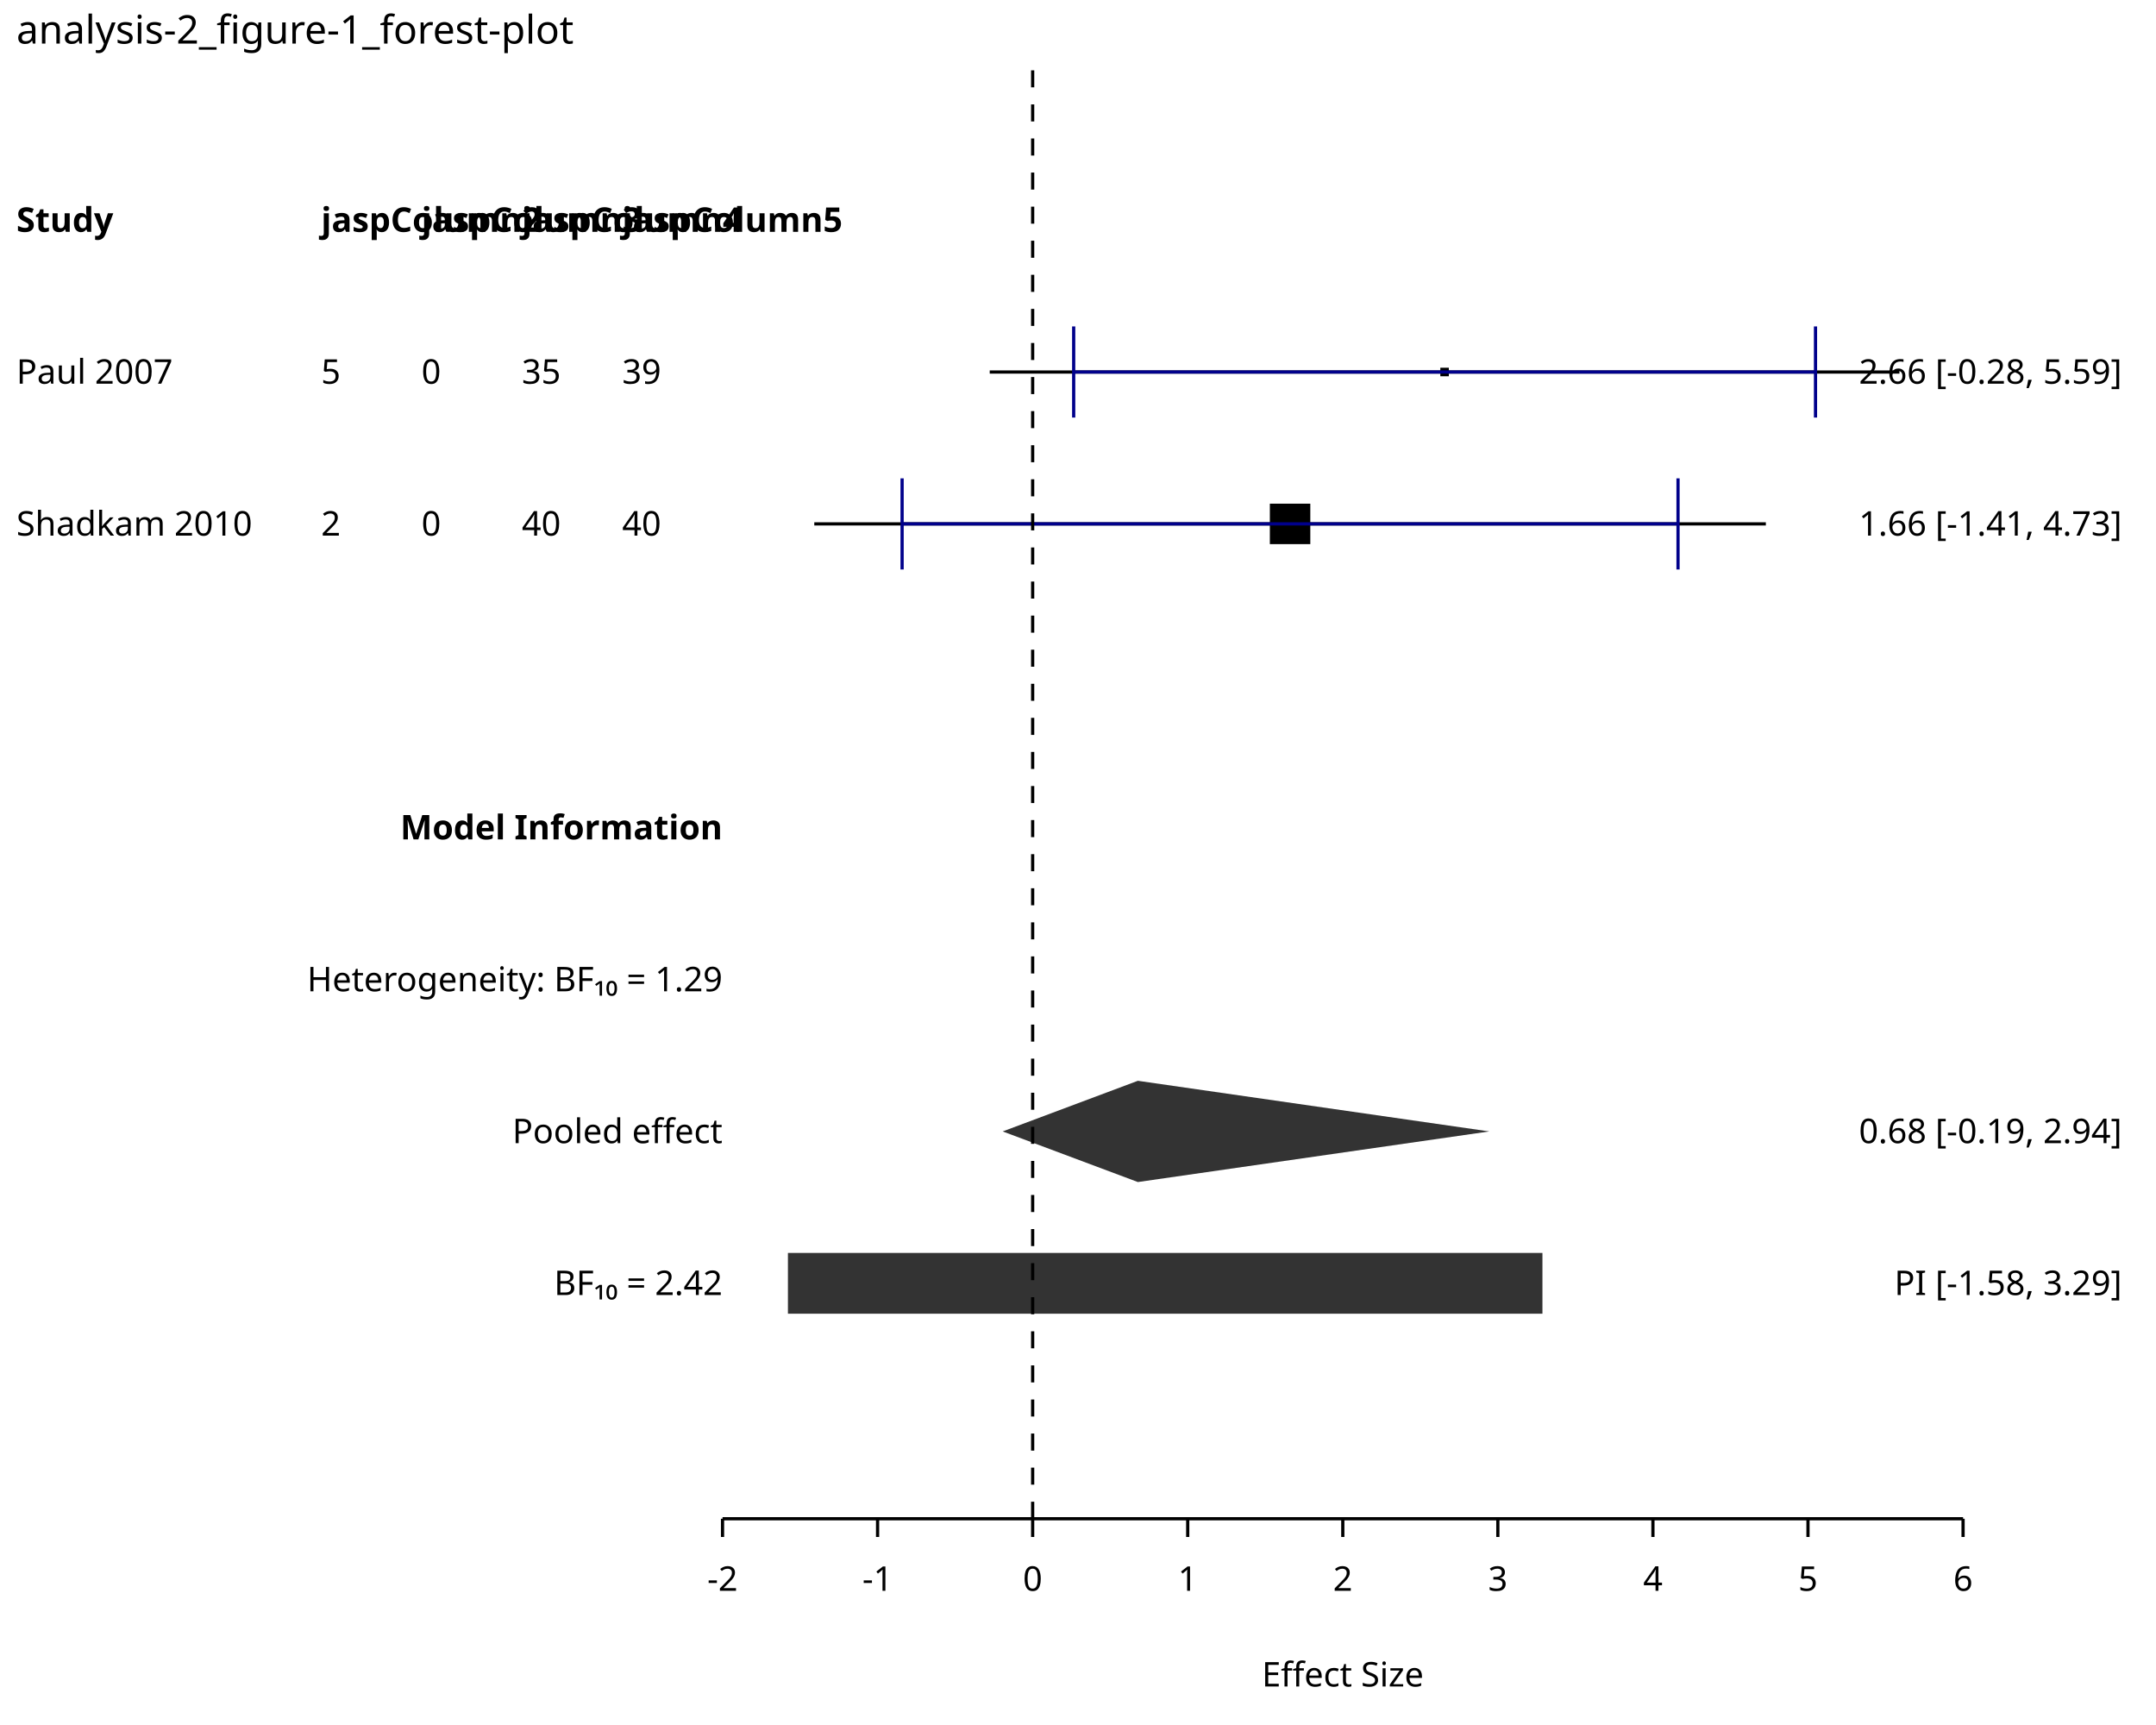
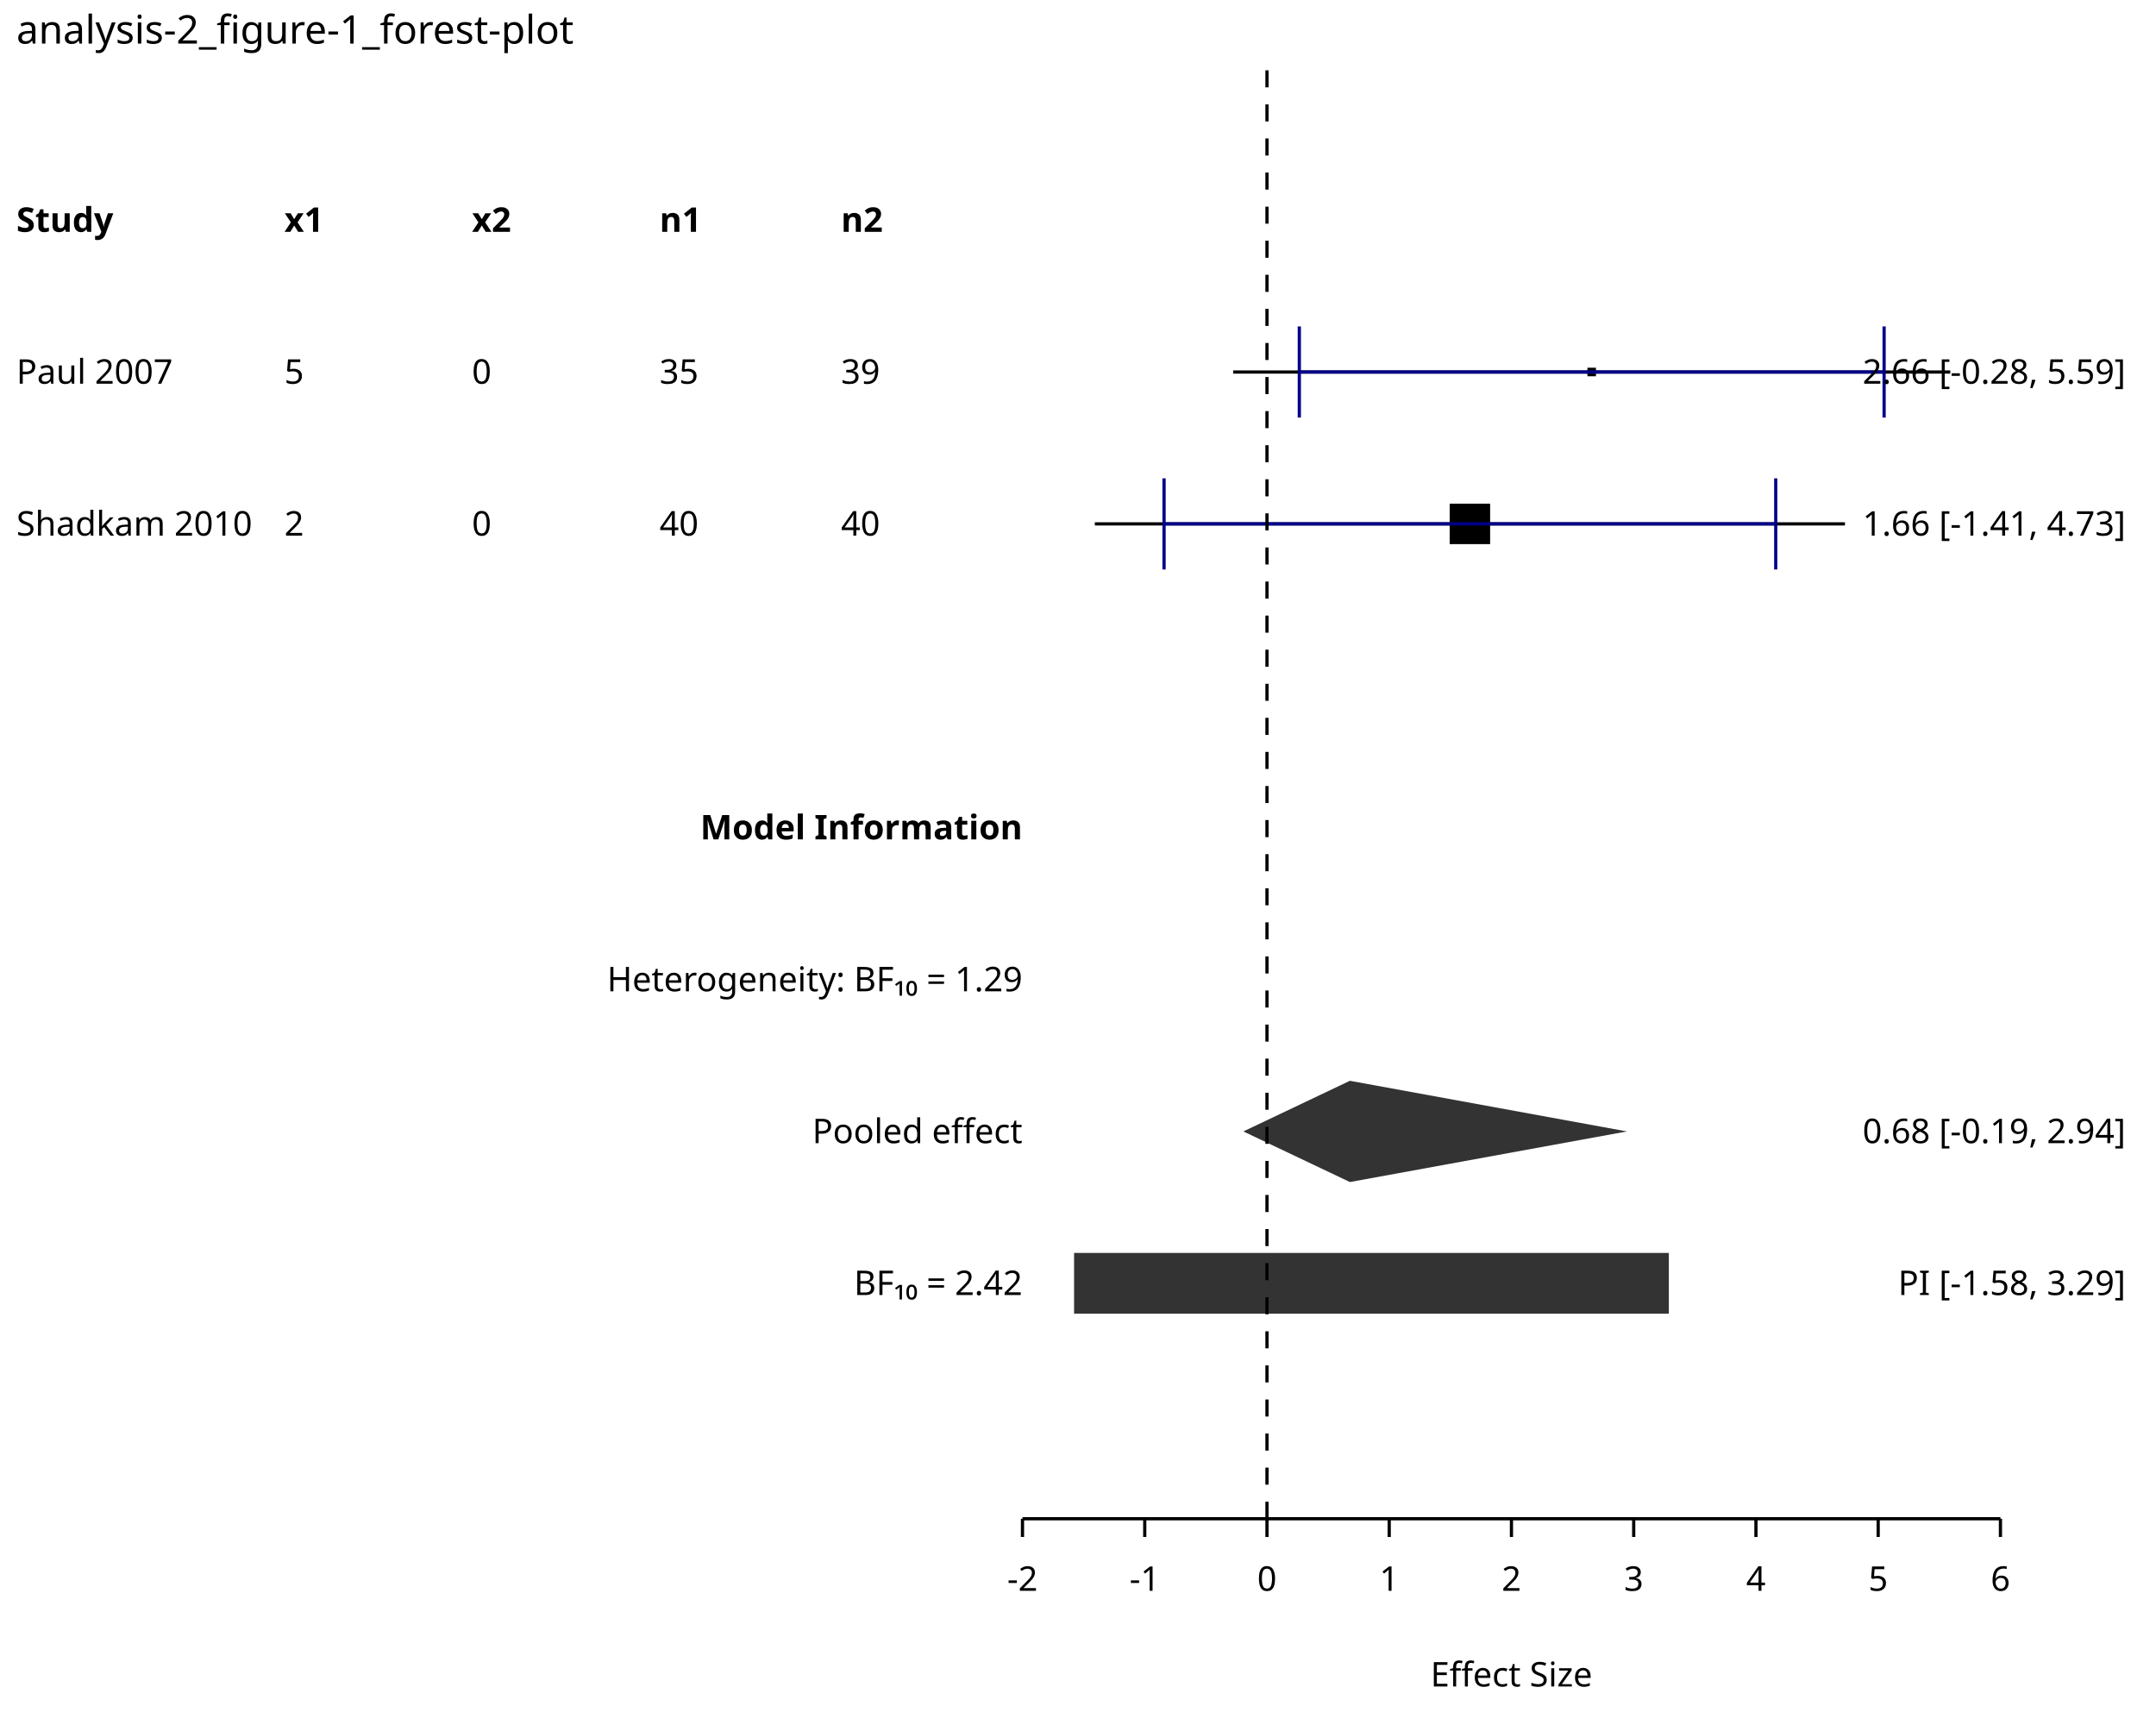
<svg xmlns="http://www.w3.org/2000/svg" class="svglite" data-engine-version="2.0" width="720.00pt" height="576.00pt" viewBox="0 0 720.00 576.00">
  <defs>
    <style type="text/css">
    .svglite line, .svglite polyline, .svglite polygon, .svglite path, .svglite rect, .svglite circle {
      fill: none;
      stroke: #000000;
      stroke-linecap: round;
      stroke-linejoin: round;
      stroke-miterlimit: 10.00;
    }
  </style>
  </defs>
  <rect width="100%" height="100%" style="stroke: none; fill: #FFFFFF;" />
  <defs>
    <clipPath id="cpMC4wMHw3MjAuMDB8MC4wMHw1NzYuMDA=">
      <rect x="0.00" y="0.00" width="720.00" height="576.00" />
    </clipPath>
  </defs>
  <g clip-path="url(#cpMC4wMHw3MjAuMDB8MC4wMHw1NzYuMDA=)">
-     <polygon points="481.00,125.64 483.84,125.64 483.84,122.79 481.00,122.79 " style="stroke-width: 0.71; stroke: none; fill: #000000;" />
-     <polygon points="424.07,181.69 437.58,181.69 437.58,168.18 424.07,168.18 " style="stroke-width: 0.71; stroke: none; fill: #000000;" />
-     <line x1="330.52" y1="124.22" x2="634.32" y2="124.22" style="stroke-width: 1.07; stroke-linecap: butt;" />
-     <line x1="271.93" y1="174.93" x2="589.71" y2="174.93" style="stroke-width: 1.07; stroke-linecap: butt;" />
-     <line x1="358.56" y1="124.22" x2="606.29" y2="124.22" style="stroke-width: 1.07; stroke: #00008B; stroke-linecap: butt;" />
-     <line x1="301.26" y1="174.93" x2="560.38" y2="174.93" style="stroke-width: 1.07; stroke: #00008B; stroke-linecap: butt;" />
-     <line x1="358.56" y1="139.43" x2="358.56" y2="109.00" style="stroke-width: 1.07; stroke: #00008B; stroke-linecap: butt;" />
-     <line x1="301.26" y1="190.15" x2="301.26" y2="159.72" style="stroke-width: 1.07; stroke: #00008B; stroke-linecap: butt;" />
-     <line x1="606.29" y1="139.43" x2="606.29" y2="109.00" style="stroke-width: 1.07; stroke: #00008B; stroke-linecap: butt;" />
-     <line x1="560.38" y1="190.15" x2="560.38" y2="159.72" style="stroke-width: 1.07; stroke: #00008B; stroke-linecap: butt;" />
-     <polygon points="334.85,377.80 379.99,360.89 497.36,377.80 379.99,394.70 " style="stroke-width: 1.07; stroke: none; stroke-linecap: butt; fill: #333333;" />
-     <polygon points="263.13,418.37 515.10,418.37 515.10,438.66 263.13,438.66 " style="stroke-width: 1.07; stroke: none; stroke-linecap: butt; fill: #333333;" />
-     <line x1="344.86" y1="507.13" x2="344.86" y2="22.78" style="stroke-width: 1.07; stroke-dasharray: 5.69,5.69; stroke-linecap: butt;" />
+     <polygon points="530.13,125.64 532.97,125.64 532.97,122.79 530.13,122.79 " style="stroke-width: 0.71; stroke: none; fill: #000000;" />
+     <polygon points="484.12,181.69 497.63,181.69 497.63,168.18 484.12,168.18 " style="stroke-width: 0.71; stroke: none; fill: #000000;" />
+     <line x1="411.81" y1="124.22" x2="651.30" y2="124.22" style="stroke-width: 1.07; stroke-linecap: butt;" />
+     <line x1="365.62" y1="174.93" x2="616.13" y2="174.93" style="stroke-width: 1.07; stroke-linecap: butt;" />
+     <line x1="433.91" y1="124.22" x2="629.20" y2="124.22" style="stroke-width: 1.07; stroke: #00008B; stroke-linecap: butt;" />
+     <line x1="388.74" y1="174.93" x2="593.01" y2="174.93" style="stroke-width: 1.07; stroke: #00008B; stroke-linecap: butt;" />
+     <line x1="433.91" y1="139.43" x2="433.91" y2="109.00" style="stroke-width: 1.07; stroke: #00008B; stroke-linecap: butt;" />
+     <line x1="388.74" y1="190.15" x2="388.74" y2="159.72" style="stroke-width: 1.07; stroke: #00008B; stroke-linecap: butt;" />
+     <line x1="629.20" y1="139.43" x2="629.20" y2="109.00" style="stroke-width: 1.07; stroke: #00008B; stroke-linecap: butt;" />
+     <line x1="593.01" y1="190.15" x2="593.01" y2="159.72" style="stroke-width: 1.07; stroke: #00008B; stroke-linecap: butt;" />
+     <polygon points="415.22,377.80 450.80,360.89 543.33,377.80 450.80,394.70 " style="stroke-width: 1.07; stroke: none; stroke-linecap: butt; fill: #333333;" />
+     <polygon points="358.69,418.37 557.31,418.37 557.31,438.66 358.69,438.66 " style="stroke-width: 1.07; stroke: none; stroke-linecap: butt; fill: #333333;" />
+     <line x1="423.11" y1="507.13" x2="423.11" y2="22.78" style="stroke-width: 1.07; stroke-dasharray: 5.69,5.69; stroke-linecap: butt;" />
    <text x="5.48" y="77.42" style="font-size: 11.38px; font-weight: bold; font-family: sans;" textLength="29.11px" lengthAdjust="spacingAndGlyphs">Study</text>
-     <text x="107.24" y="77.42" style="font-size: 11.38px; font-weight: bold; font-family: sans;" textLength="66.44px" lengthAdjust="spacingAndGlyphs">jaspColumn2</text>
-     <text x="140.75" y="77.42" style="font-size: 11.38px; font-weight: bold; font-family: sans;" textLength="66.44px" lengthAdjust="spacingAndGlyphs">jaspColumn3</text>
-     <text x="174.26" y="77.42" style="font-size: 11.38px; font-weight: bold; font-family: sans;" textLength="66.44px" lengthAdjust="spacingAndGlyphs">jaspColumn4</text>
-     <text x="207.77" y="77.42" style="font-size: 11.38px; font-weight: bold; font-family: sans;" textLength="66.44px" lengthAdjust="spacingAndGlyphs">jaspColumn5</text>
+     <text x="94.97" y="77.42" style="font-size: 11.38px; font-weight: bold; font-family: sans;" textLength="12.03px" lengthAdjust="spacingAndGlyphs">x1</text>
+     <text x="157.61" y="77.42" style="font-size: 11.38px; font-weight: bold; font-family: sans;" textLength="12.03px" lengthAdjust="spacingAndGlyphs">x2</text>
+     <text x="220.25" y="77.42" style="font-size: 11.38px; font-weight: bold; font-family: sans;" textLength="12.66px" lengthAdjust="spacingAndGlyphs">n1</text>
+     <text x="280.86" y="77.42" style="font-size: 11.38px; font-weight: bold; font-family: sans;" textLength="12.66px" lengthAdjust="spacingAndGlyphs">n2</text>
    <text x="5.48" y="128.13" style="font-size: 11.38px; font-family: sans;" textLength="51.26px" lengthAdjust="spacingAndGlyphs">Paul 2007</text>
    <text x="5.48" y="178.85" style="font-size: 11.38px; font-family: sans;" textLength="76.58px" lengthAdjust="spacingAndGlyphs">Shadkam 2010</text>
-     <text x="107.24" y="128.13" style="font-size: 11.38px; font-family: sans;" textLength="6.33px" lengthAdjust="spacingAndGlyphs">5</text>
-     <text x="107.24" y="178.85" style="font-size: 11.38px; font-family: sans;" textLength="6.33px" lengthAdjust="spacingAndGlyphs">2</text>
-     <text x="140.75" y="128.13" style="font-size: 11.38px; font-family: sans;" textLength="6.33px" lengthAdjust="spacingAndGlyphs">0</text>
-     <text x="140.75" y="178.85" style="font-size: 11.38px; font-family: sans;" textLength="6.33px" lengthAdjust="spacingAndGlyphs">0</text>
-     <text x="174.26" y="128.13" style="font-size: 11.38px; font-family: sans;" textLength="12.66px" lengthAdjust="spacingAndGlyphs">35</text>
-     <text x="174.26" y="178.85" style="font-size: 11.38px; font-family: sans;" textLength="12.66px" lengthAdjust="spacingAndGlyphs">40</text>
-     <text x="207.77" y="128.13" style="font-size: 11.38px; font-family: sans;" textLength="12.66px" lengthAdjust="spacingAndGlyphs">39</text>
-     <text x="207.77" y="178.85" style="font-size: 11.38px; font-family: sans;" textLength="12.66px" lengthAdjust="spacingAndGlyphs">40</text>
-     <text x="241.29" y="280.28" text-anchor="end" style="font-size: 11.38px; font-weight: bold; font-family: sans;" textLength="91.10px" lengthAdjust="spacingAndGlyphs">Model Information</text>
-     <text x="241.29" y="331.00" text-anchor="end" style="font-size: 11.38px; font-family: sans;" textLength="143.93px" lengthAdjust="spacingAndGlyphs">Heterogeneity: BF₁₀ = 1.29</text>
-     <text x="241.29" y="381.71" text-anchor="end" style="font-size: 11.38px; font-family: sans;" textLength="66.44px" lengthAdjust="spacingAndGlyphs">Pooled effect</text>
-     <text x="241.29" y="432.43" text-anchor="end" style="font-size: 11.38px; font-family: sans;" textLength="66.74px" lengthAdjust="spacingAndGlyphs">BF₁₀ = 2.42</text>
-     <text x="708.63" y="128.13" text-anchor="end" style="font-size: 11.38px; font-family: sans;" textLength="86.05px" lengthAdjust="spacingAndGlyphs">2.66 [-0.28, 5.59]</text>
-     <text x="708.63" y="178.85" text-anchor="end" style="font-size: 11.38px; font-family: sans;" textLength="86.05px" lengthAdjust="spacingAndGlyphs">1.66 [-1.41, 4.73]</text>
-     <text x="708.63" y="381.71" text-anchor="end" style="font-size: 11.38px; font-family: sans;" textLength="86.05px" lengthAdjust="spacingAndGlyphs">0.68 [-0.19, 2.94]</text>
-     <text x="708.63" y="432.43" text-anchor="end" style="font-size: 11.38px; font-family: sans;" textLength="74.66px" lengthAdjust="spacingAndGlyphs">PI [-1.58, 3.29]</text>
-     <line x1="241.29" y1="507.13" x2="655.57" y2="507.13" style="stroke-width: 1.07; stroke-linecap: butt;" />
-     <line x1="241.29" y1="507.13" x2="241.29" y2="513.21" style="stroke-width: 1.07; stroke-linecap: butt;" />
-     <line x1="293.07" y1="507.13" x2="293.07" y2="513.21" style="stroke-width: 1.07; stroke-linecap: butt;" />
-     <line x1="344.86" y1="507.13" x2="344.86" y2="513.21" style="stroke-width: 1.07; stroke-linecap: butt;" />
-     <line x1="396.64" y1="507.13" x2="396.64" y2="513.21" style="stroke-width: 1.07; stroke-linecap: butt;" />
-     <line x1="448.43" y1="507.13" x2="448.43" y2="513.21" style="stroke-width: 1.07; stroke-linecap: butt;" />
-     <line x1="500.21" y1="507.13" x2="500.21" y2="513.21" style="stroke-width: 1.07; stroke-linecap: butt;" />
-     <line x1="552.00" y1="507.13" x2="552.00" y2="513.21" style="stroke-width: 1.07; stroke-linecap: butt;" />
-     <line x1="603.78" y1="507.13" x2="603.78" y2="513.21" style="stroke-width: 1.07; stroke-linecap: butt;" />
-     <line x1="655.57" y1="507.13" x2="655.57" y2="513.21" style="stroke-width: 1.07; stroke-linecap: butt;" />
-     <text x="241.29" y="531.19" text-anchor="middle" style="font-size: 11.38px; font-family: sans;" textLength="10.12px" lengthAdjust="spacingAndGlyphs">-2</text>
-     <text x="293.07" y="531.19" text-anchor="middle" style="font-size: 11.38px; font-family: sans;" textLength="10.12px" lengthAdjust="spacingAndGlyphs">-1</text>
-     <text x="344.86" y="531.19" text-anchor="middle" style="font-size: 11.38px; font-family: sans;" textLength="6.33px" lengthAdjust="spacingAndGlyphs">0</text>
-     <text x="396.64" y="531.19" text-anchor="middle" style="font-size: 11.38px; font-family: sans;" textLength="6.33px" lengthAdjust="spacingAndGlyphs">1</text>
-     <text x="448.43" y="531.19" text-anchor="middle" style="font-size: 11.38px; font-family: sans;" textLength="6.33px" lengthAdjust="spacingAndGlyphs">2</text>
-     <text x="500.21" y="531.19" text-anchor="middle" style="font-size: 11.38px; font-family: sans;" textLength="6.33px" lengthAdjust="spacingAndGlyphs">3</text>
-     <text x="552.00" y="531.19" text-anchor="middle" style="font-size: 11.38px; font-family: sans;" textLength="6.33px" lengthAdjust="spacingAndGlyphs">4</text>
-     <text x="603.78" y="531.19" text-anchor="middle" style="font-size: 11.38px; font-family: sans;" textLength="6.33px" lengthAdjust="spacingAndGlyphs">5</text>
-     <text x="655.57" y="531.19" text-anchor="middle" style="font-size: 11.38px; font-family: sans;" textLength="6.33px" lengthAdjust="spacingAndGlyphs">6</text>
-     <text x="448.43" y="563.14" text-anchor="middle" style="font-size: 11.38px; font-family: sans;" textLength="54.41px" lengthAdjust="spacingAndGlyphs">Effect Size</text>
+     <text x="94.97" y="128.13" style="font-size: 11.38px; font-family: sans;" textLength="6.33px" lengthAdjust="spacingAndGlyphs">5</text>
+     <text x="94.97" y="178.85" style="font-size: 11.38px; font-family: sans;" textLength="6.33px" lengthAdjust="spacingAndGlyphs">2</text>
+     <text x="157.61" y="128.13" style="font-size: 11.38px; font-family: sans;" textLength="6.33px" lengthAdjust="spacingAndGlyphs">0</text>
+     <text x="157.61" y="178.85" style="font-size: 11.38px; font-family: sans;" textLength="6.33px" lengthAdjust="spacingAndGlyphs">0</text>
+     <text x="220.25" y="128.13" style="font-size: 11.38px; font-family: sans;" textLength="12.66px" lengthAdjust="spacingAndGlyphs">35</text>
+     <text x="220.25" y="178.85" style="font-size: 11.38px; font-family: sans;" textLength="12.66px" lengthAdjust="spacingAndGlyphs">40</text>
+     <text x="280.86" y="128.13" style="font-size: 11.38px; font-family: sans;" textLength="12.66px" lengthAdjust="spacingAndGlyphs">39</text>
+     <text x="280.86" y="178.85" style="font-size: 11.38px; font-family: sans;" textLength="12.66px" lengthAdjust="spacingAndGlyphs">40</text>
+     <text x="341.46" y="280.28" text-anchor="end" style="font-size: 11.38px; font-weight: bold; font-family: sans;" textLength="91.10px" lengthAdjust="spacingAndGlyphs">Model Information</text>
+     <text x="341.46" y="331.00" text-anchor="end" style="font-size: 11.38px; font-family: sans;" textLength="143.93px" lengthAdjust="spacingAndGlyphs">Heterogeneity: BF₁₀ = 1.29</text>
+     <text x="341.46" y="381.71" text-anchor="end" style="font-size: 11.38px; font-family: sans;" textLength="66.44px" lengthAdjust="spacingAndGlyphs">Pooled effect</text>
+     <text x="341.46" y="432.43" text-anchor="end" style="font-size: 11.38px; font-family: sans;" textLength="66.74px" lengthAdjust="spacingAndGlyphs">BF₁₀ = 2.42</text>
+     <text x="709.87" y="128.13" text-anchor="end" style="font-size: 11.38px; font-family: sans;" textLength="86.05px" lengthAdjust="spacingAndGlyphs">2.66 [-0.28, 5.59]</text>
+     <text x="709.87" y="178.85" text-anchor="end" style="font-size: 11.38px; font-family: sans;" textLength="86.05px" lengthAdjust="spacingAndGlyphs">1.66 [-1.41, 4.73]</text>
+     <text x="709.87" y="381.71" text-anchor="end" style="font-size: 11.38px; font-family: sans;" textLength="86.05px" lengthAdjust="spacingAndGlyphs">0.68 [-0.19, 2.94]</text>
+     <text x="709.87" y="432.43" text-anchor="end" style="font-size: 11.38px; font-family: sans;" textLength="74.66px" lengthAdjust="spacingAndGlyphs">PI [-1.58, 3.29]</text>
+     <line x1="341.46" y1="507.13" x2="668.05" y2="507.13" style="stroke-width: 1.07; stroke-linecap: butt;" />
+     <line x1="341.46" y1="507.13" x2="341.46" y2="513.21" style="stroke-width: 1.07; stroke-linecap: butt;" />
+     <line x1="382.29" y1="507.13" x2="382.29" y2="513.21" style="stroke-width: 1.07; stroke-linecap: butt;" />
+     <line x1="423.11" y1="507.13" x2="423.11" y2="513.21" style="stroke-width: 1.07; stroke-linecap: butt;" />
+     <line x1="463.93" y1="507.13" x2="463.93" y2="513.21" style="stroke-width: 1.07; stroke-linecap: butt;" />
+     <line x1="504.75" y1="507.13" x2="504.75" y2="513.21" style="stroke-width: 1.07; stroke-linecap: butt;" />
+     <line x1="545.58" y1="507.13" x2="545.58" y2="513.21" style="stroke-width: 1.07; stroke-linecap: butt;" />
+     <line x1="586.40" y1="507.13" x2="586.40" y2="513.21" style="stroke-width: 1.07; stroke-linecap: butt;" />
+     <line x1="627.22" y1="507.13" x2="627.22" y2="513.21" style="stroke-width: 1.07; stroke-linecap: butt;" />
+     <line x1="668.05" y1="507.13" x2="668.05" y2="513.21" style="stroke-width: 1.07; stroke-linecap: butt;" />
+     <text x="341.46" y="531.19" text-anchor="middle" style="font-size: 11.38px; font-family: sans;" textLength="10.12px" lengthAdjust="spacingAndGlyphs">-2</text>
+     <text x="382.29" y="531.19" text-anchor="middle" style="font-size: 11.38px; font-family: sans;" textLength="10.12px" lengthAdjust="spacingAndGlyphs">-1</text>
+     <text x="423.11" y="531.19" text-anchor="middle" style="font-size: 11.38px; font-family: sans;" textLength="6.33px" lengthAdjust="spacingAndGlyphs">0</text>
+     <text x="463.93" y="531.19" text-anchor="middle" style="font-size: 11.38px; font-family: sans;" textLength="6.33px" lengthAdjust="spacingAndGlyphs">1</text>
+     <text x="504.75" y="531.19" text-anchor="middle" style="font-size: 11.38px; font-family: sans;" textLength="6.33px" lengthAdjust="spacingAndGlyphs">2</text>
+     <text x="545.58" y="531.19" text-anchor="middle" style="font-size: 11.38px; font-family: sans;" textLength="6.33px" lengthAdjust="spacingAndGlyphs">3</text>
+     <text x="586.40" y="531.19" text-anchor="middle" style="font-size: 11.38px; font-family: sans;" textLength="6.33px" lengthAdjust="spacingAndGlyphs">4</text>
+     <text x="627.22" y="531.19" text-anchor="middle" style="font-size: 11.38px; font-family: sans;" textLength="6.33px" lengthAdjust="spacingAndGlyphs">5</text>
+     <text x="668.05" y="531.19" text-anchor="middle" style="font-size: 11.38px; font-family: sans;" textLength="6.33px" lengthAdjust="spacingAndGlyphs">6</text>
+     <text x="504.75" y="563.14" text-anchor="middle" style="font-size: 11.38px; font-family: sans;" textLength="54.41px" lengthAdjust="spacingAndGlyphs">Effect Size</text>
    <text x="5.48" y="14.56" style="font-size: 13.20px; font-family: sans;" textLength="177.57px" lengthAdjust="spacingAndGlyphs">analysis-2_figure-1_forest-plot</text>
  </g>
</svg>
